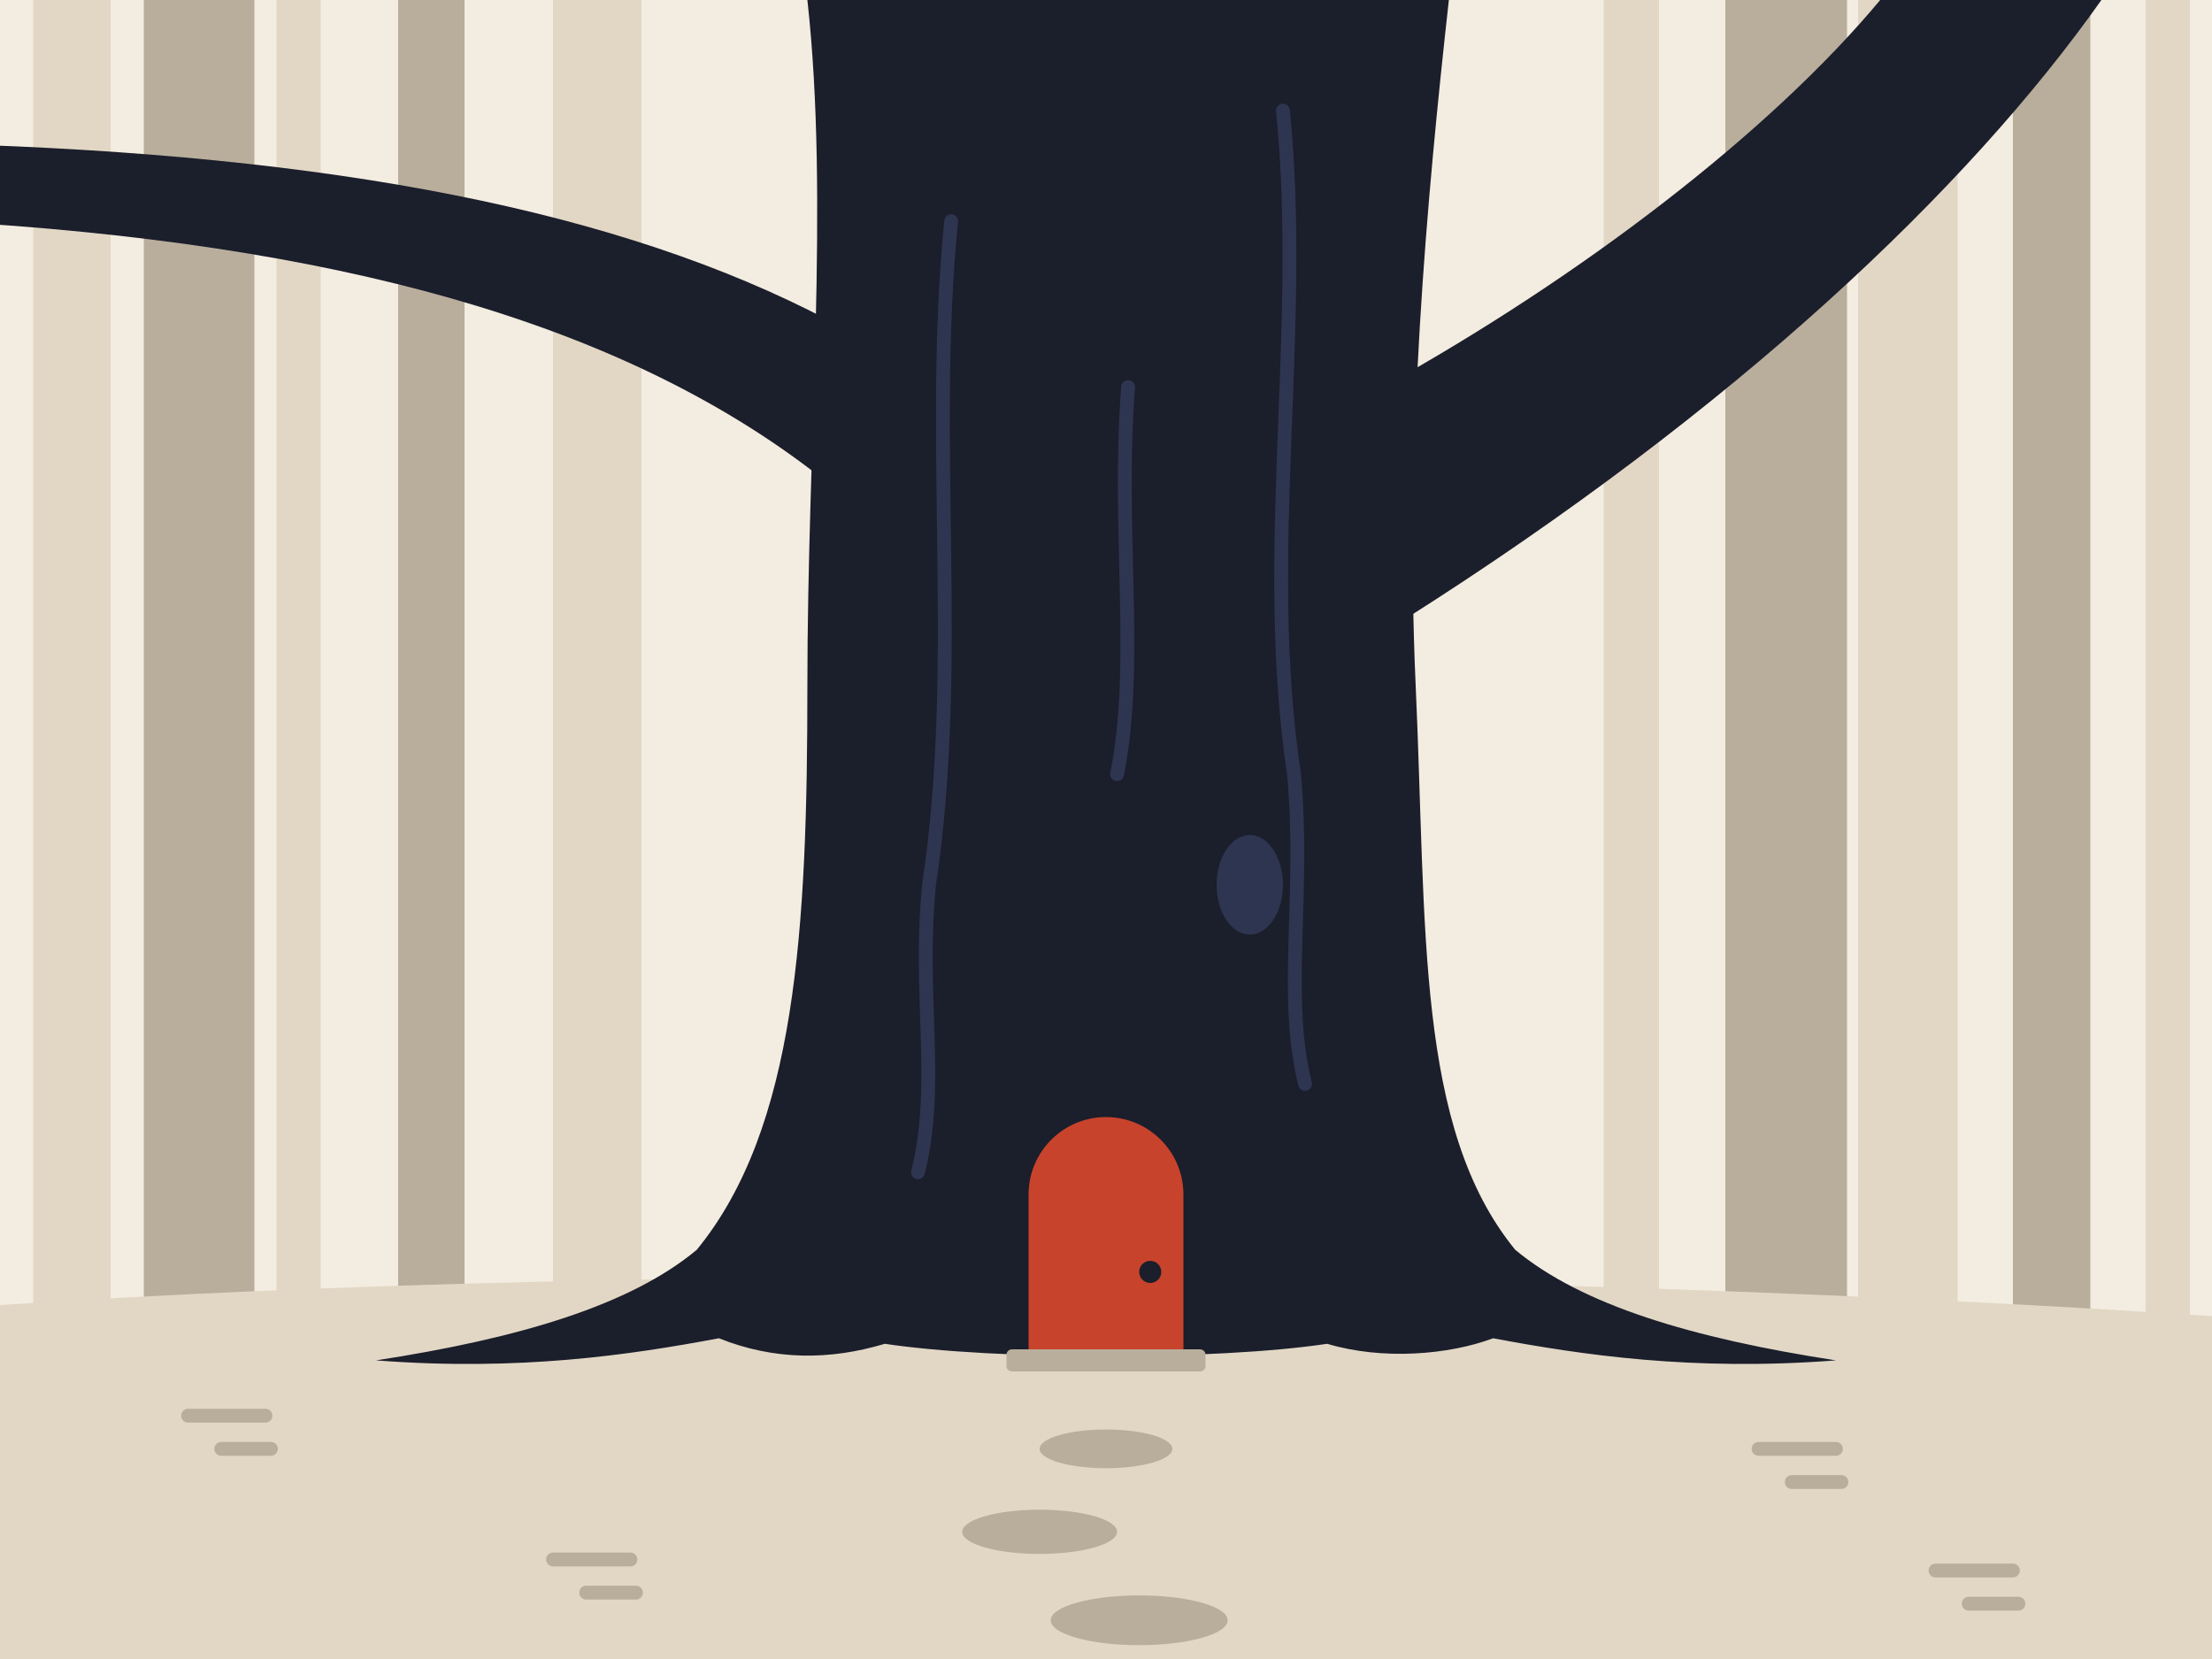
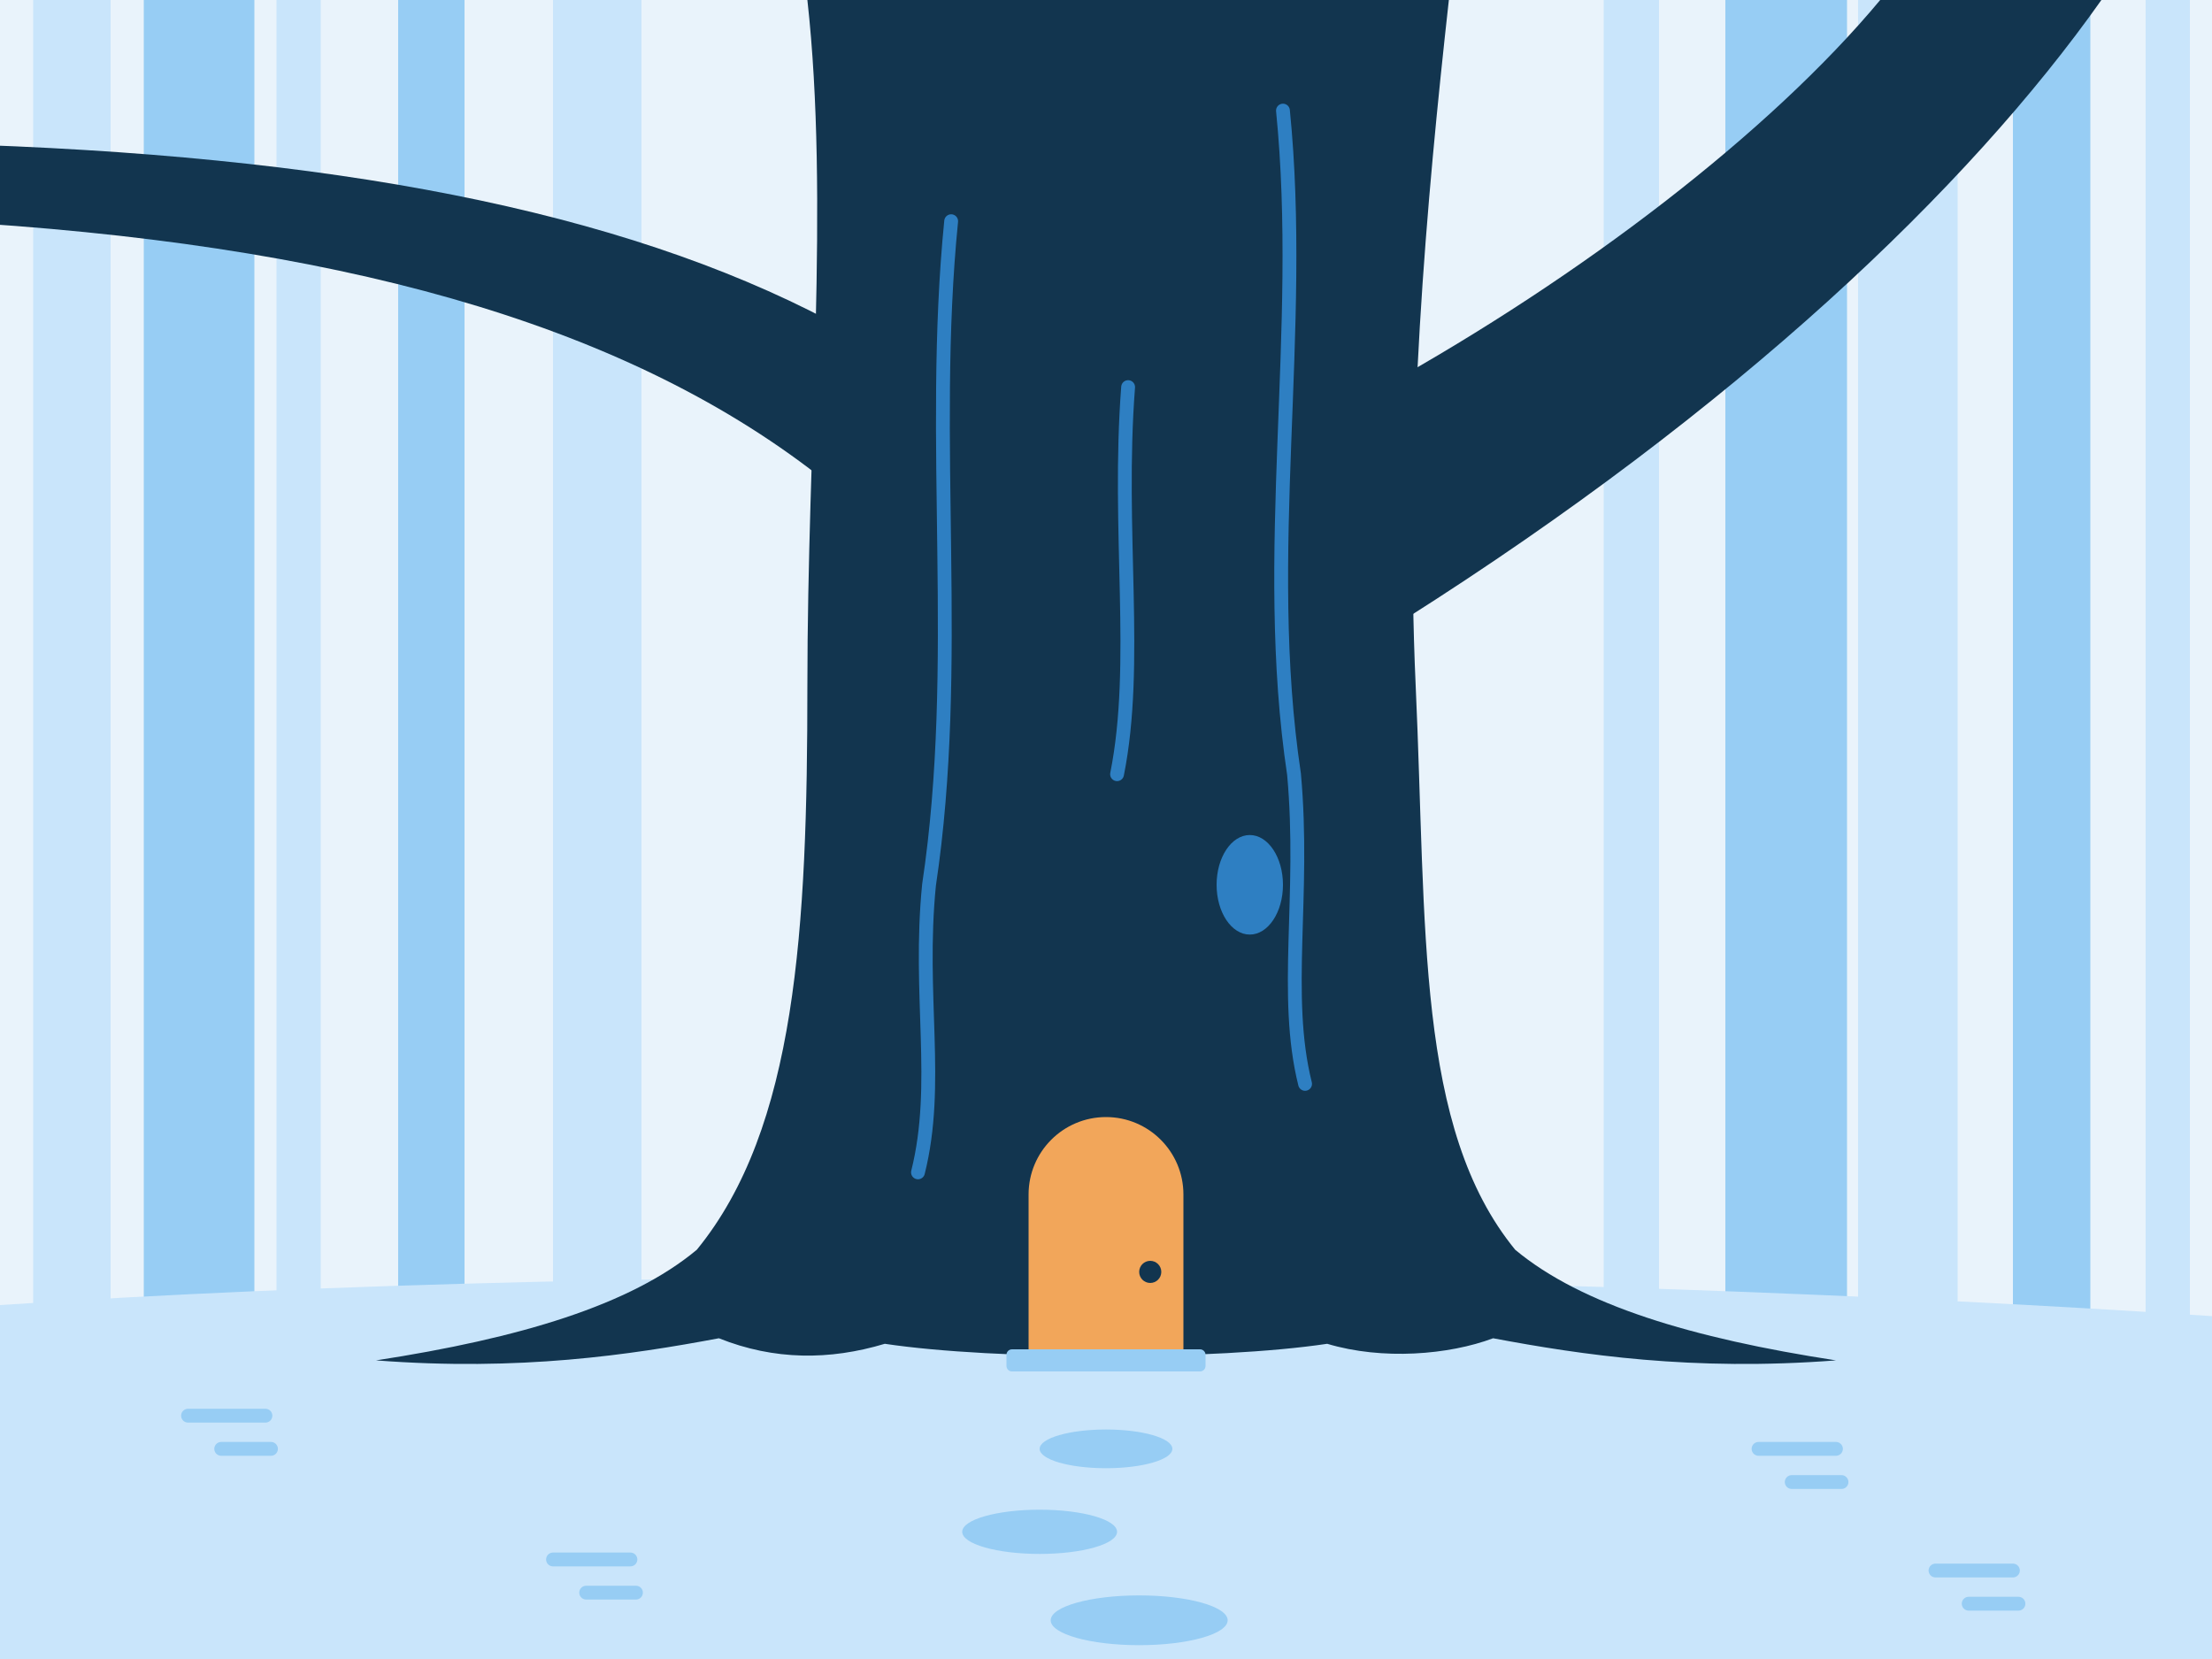
<svg xmlns="http://www.w3.org/2000/svg" viewBox="0 0 400 300" preserveAspectRatio="xMidYMid slice">
-   <rect width="400" height="300" fill="#F3ECE0" />
-   <rect x="6" y="0" width="14" height="240" fill="#E2D7C5" />
-   <rect x="50" y="0" width="8" height="240" fill="#E2D7C5" />
-   <rect x="100" y="0" width="16" height="240" fill="#E2D7C5" />
-   <rect x="290" y="0" width="10" height="240" fill="#E2D7C5" />
-   <rect x="336" y="0" width="18" height="240" fill="#E2D7C5" />
-   <rect x="388" y="0" width="8" height="240" fill="#E2D7C5" />
-   <rect x="26" y="0" width="20" height="240" fill="#B9AE9C" />
-   <rect x="72" y="0" width="12" height="240" fill="#B9AE9C" />
-   <rect x="312" y="0" width="22" height="240" fill="#B9AE9C" />
-   <rect x="364" y="0" width="14" height="240" fill="#B9AE9C" />
-   <path d="M0 236C120 228 280 230 400 238V300H0Z" fill="#E2D7C5" />
-   <path d="M146 0H262C258 36 254 80 256 124C258 168 256 204 274 226C286 236 306 242 332 246C306 248 286 245 270 242C262 245 250 246 240 243C220 246 180 246 160 243C150 246 140 246 130 242C114 245 94 248 68 246C94 242 114 236 126 226C144 204 146 168 146 124C146 80 150 36 146 0Z" fill="#1B1E2B" />
-   <path d="M250 70C286 50 320 24 340 0H380C356 34 314 74 254 112Z" fill="#1B1E2B" />
-   <path d="M150 58C112 38 60 28 -10 26V40C60 44 112 58 148 86Z" fill="#1B1E2B" />
-   <path d="M172 40C168 80 174 120 168 160C166 180 170 196 166 212M232 20C236 60 228 100 234 140C236 162 232 180 236 196M204 70C202 96 206 120 202 140" fill="none" stroke="#2E3550" stroke-width="2.5" stroke-linecap="round" stroke-linejoin="round" />
-   <ellipse cx="226" cy="160" rx="6" ry="9" fill="#2E3550" />
-   <path d="M186 244V216A14 14 0 0 1 214 216V244Z" fill="#C8432B" />
-   <circle cx="208" cy="230" r="2" fill="#1B1E2B" />
-   <rect x="182" y="244" width="36" height="4" fill="#B9AE9C" rx="1" />
-   <ellipse cx="200" cy="262" rx="12" ry="3.5" fill="#B9AE9C" />
-   <ellipse cx="188" cy="277" rx="14" ry="4" fill="#B9AE9C" />
-   <ellipse cx="206" cy="293" rx="16" ry="4.5" fill="#B9AE9C" />
-   <path d="M34 256h14M40 262h9M318 262h14M324 268h9M100 282h14M106 288h9M350 284h14M356 290h9" fill="none" stroke="#B9AE9C" stroke-width="2.5" stroke-linecap="round" stroke-linejoin="round" />
+   <rect width="400" height="300" fill="#E9F3FB" />
+   <rect x="6" y="0" width="14" height="240" fill="#C9E5FB" />
+   <rect x="50" y="0" width="8" height="240" fill="#C9E5FB" />
+   <rect x="100" y="0" width="16" height="240" fill="#C9E5FB" />
+   <rect x="290" y="0" width="10" height="240" fill="#C9E5FB" />
+   <rect x="336" y="0" width="18" height="240" fill="#C9E5FB" />
+   <rect x="388" y="0" width="8" height="240" fill="#C9E5FB" />
+   <rect x="26" y="0" width="20" height="240" fill="#97CDF4" />
+   <rect x="72" y="0" width="12" height="240" fill="#97CDF4" />
+   <rect x="312" y="0" width="22" height="240" fill="#97CDF4" />
+   <rect x="364" y="0" width="14" height="240" fill="#97CDF4" />
+   <path d="M0 236C120 228 280 230 400 238V300H0Z" fill="#C9E5FB" />
+   <path d="M146 0H262C258 36 254 80 256 124C258 168 256 204 274 226C286 236 306 242 332 246C306 248 286 245 270 242C262 245 250 246 240 243C220 246 180 246 160 243C150 246 140 246 130 242C114 245 94 248 68 246C94 242 114 236 126 226C144 204 146 168 146 124C146 80 150 36 146 0Z" fill="#12354F" />
+   <path d="M250 70C286 50 320 24 340 0H380C356 34 314 74 254 112Z" fill="#12354F" />
+   <path d="M150 58C112 38 60 28 -10 26V40C60 44 112 58 148 86Z" fill="#12354F" />
+   <path d="M172 40C168 80 174 120 168 160C166 180 170 196 166 212M232 20C236 60 228 100 234 140C236 162 232 180 236 196M204 70C202 96 206 120 202 140" fill="none" stroke="#2E7FC2" stroke-width="2.5" stroke-linecap="round" stroke-linejoin="round" />
+   <ellipse cx="226" cy="160" rx="6" ry="9" fill="#2E7FC2" />
+   <path d="M186 244V216A14 14 0 0 1 214 216V244Z" fill="#F2A65A" />
+   <circle cx="208" cy="230" r="2" fill="#12354F" />
+   <rect x="182" y="244" width="36" height="4" fill="#97CDF4" rx="1" />
+   <ellipse cx="200" cy="262" rx="12" ry="3.5" fill="#97CDF4" />
+   <ellipse cx="188" cy="277" rx="14" ry="4" fill="#97CDF4" />
+   <ellipse cx="206" cy="293" rx="16" ry="4.5" fill="#97CDF4" />
+   <path d="M34 256h14M40 262h9M318 262h14M324 268h9M100 282h14M106 288h9M350 284h14M356 290h9" fill="none" stroke="#97CDF4" stroke-width="2.5" stroke-linecap="round" stroke-linejoin="round" />
</svg>
